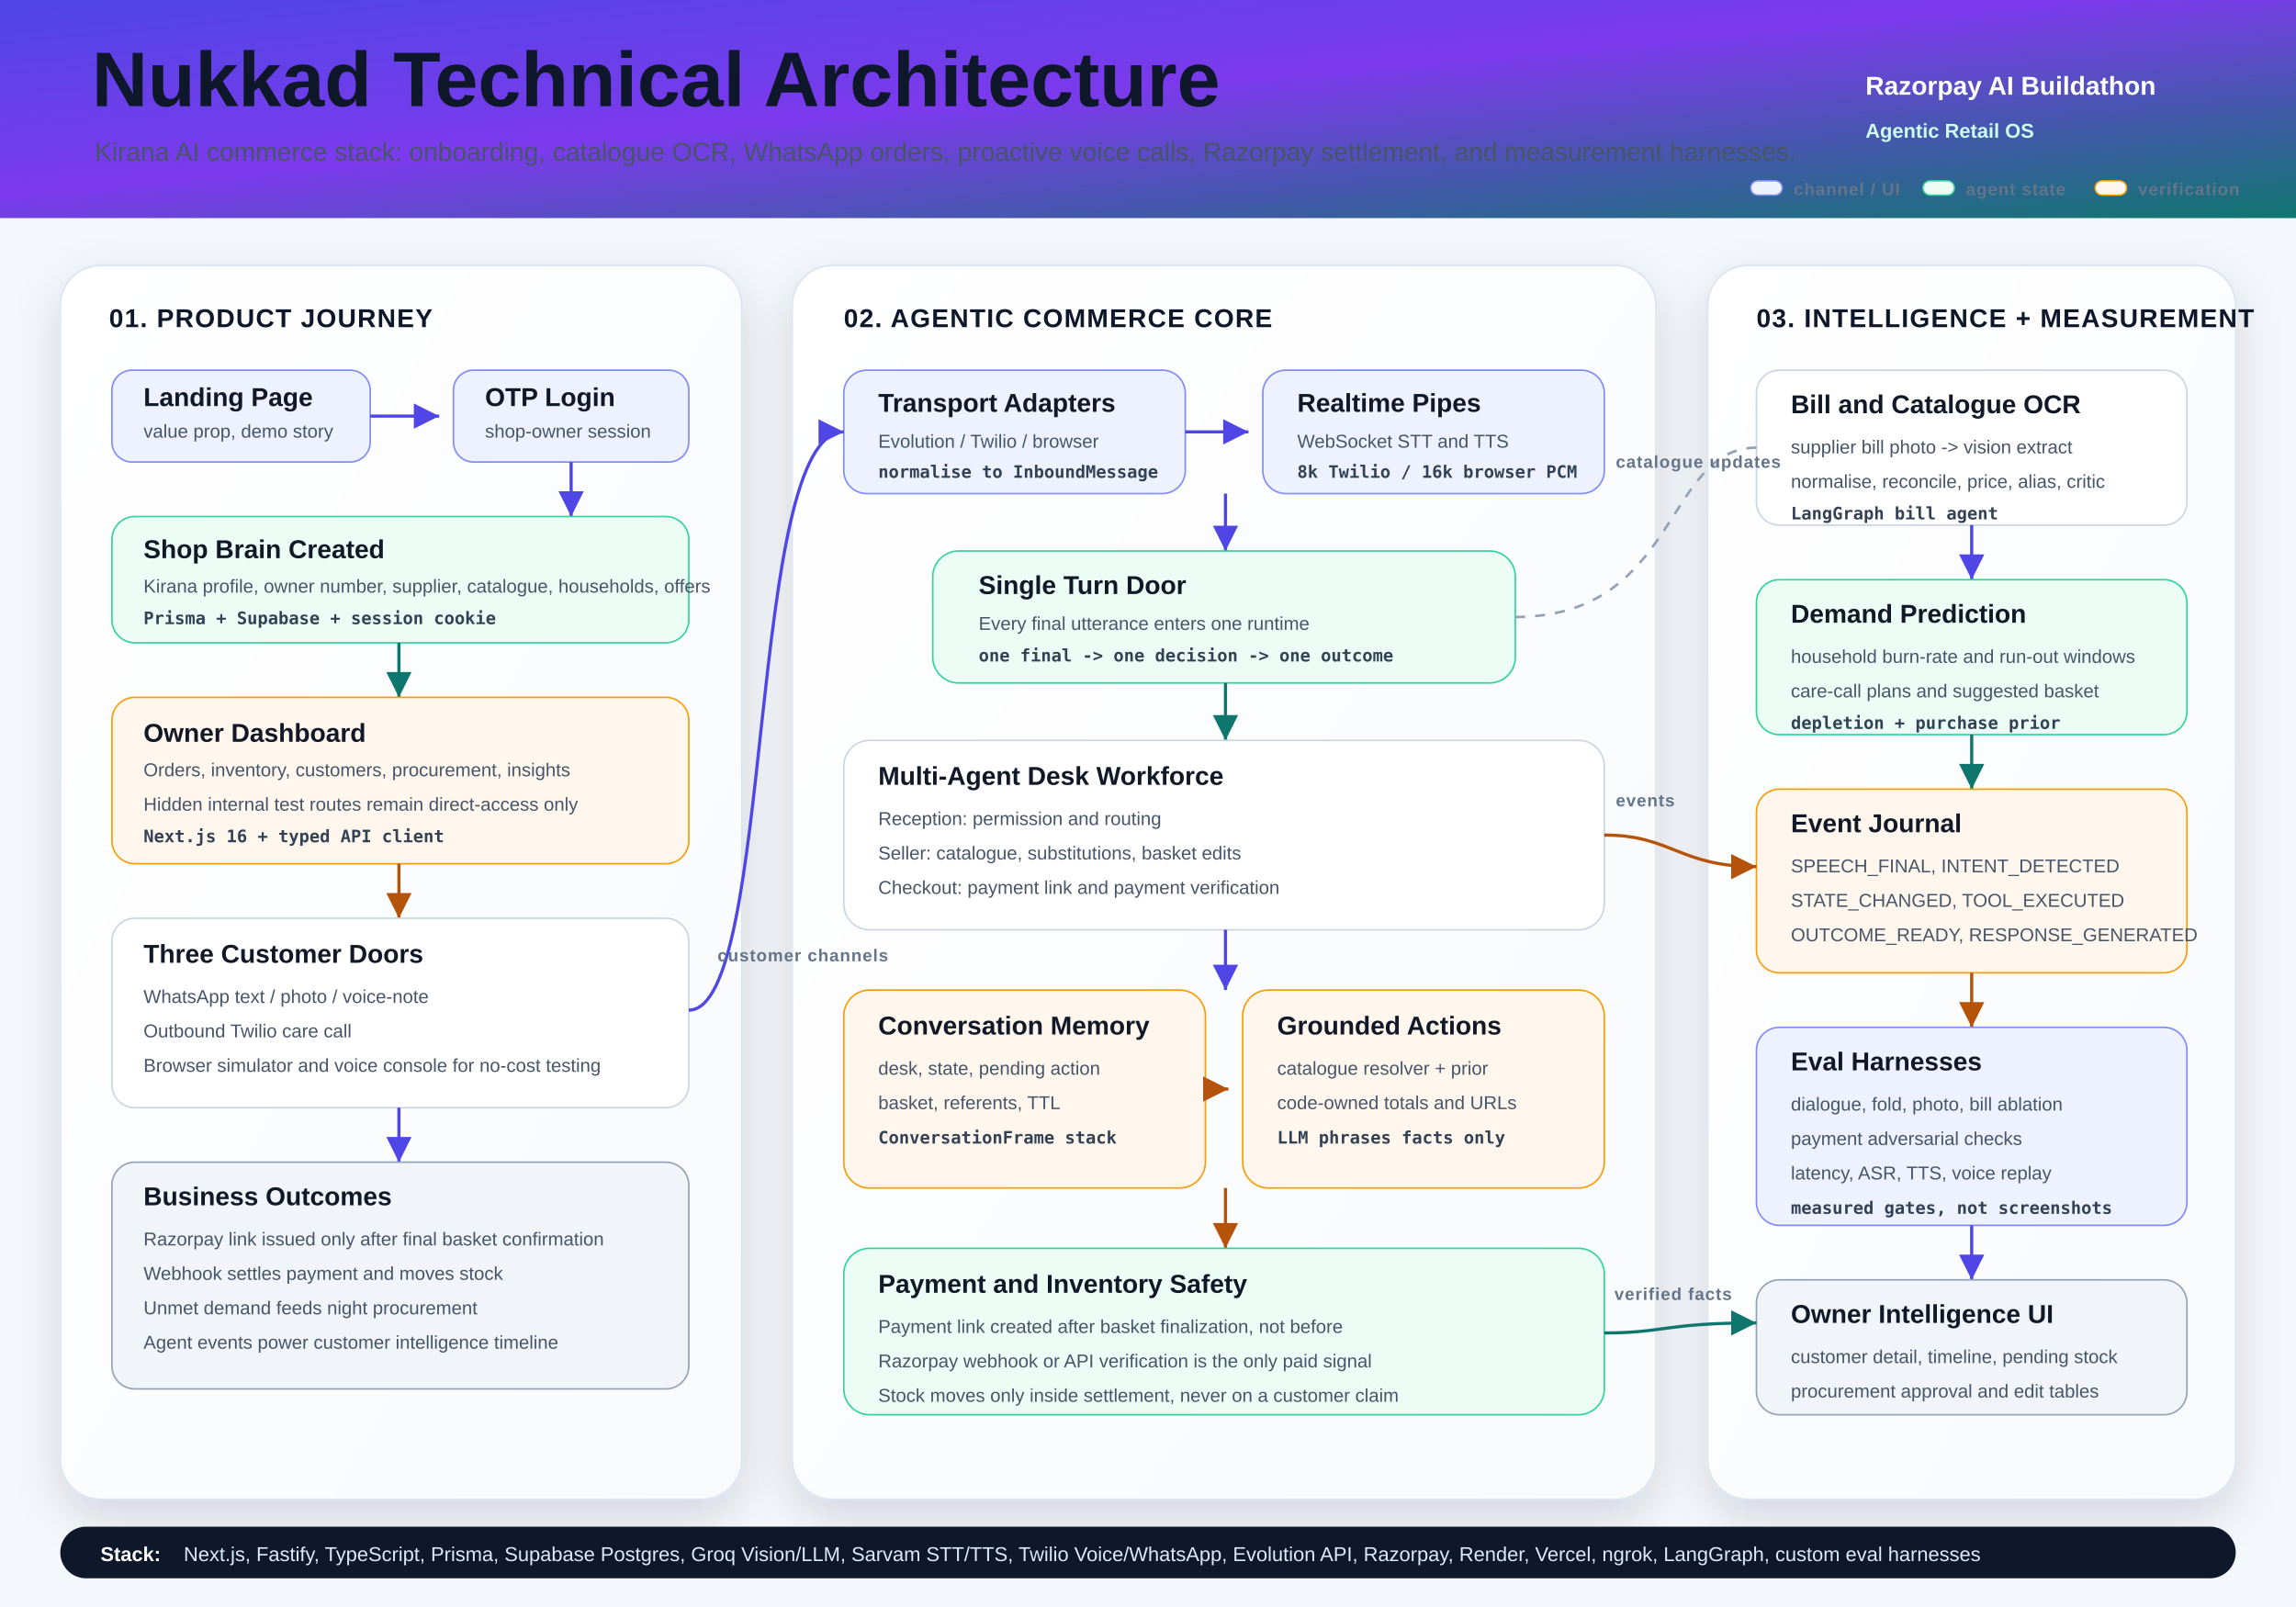
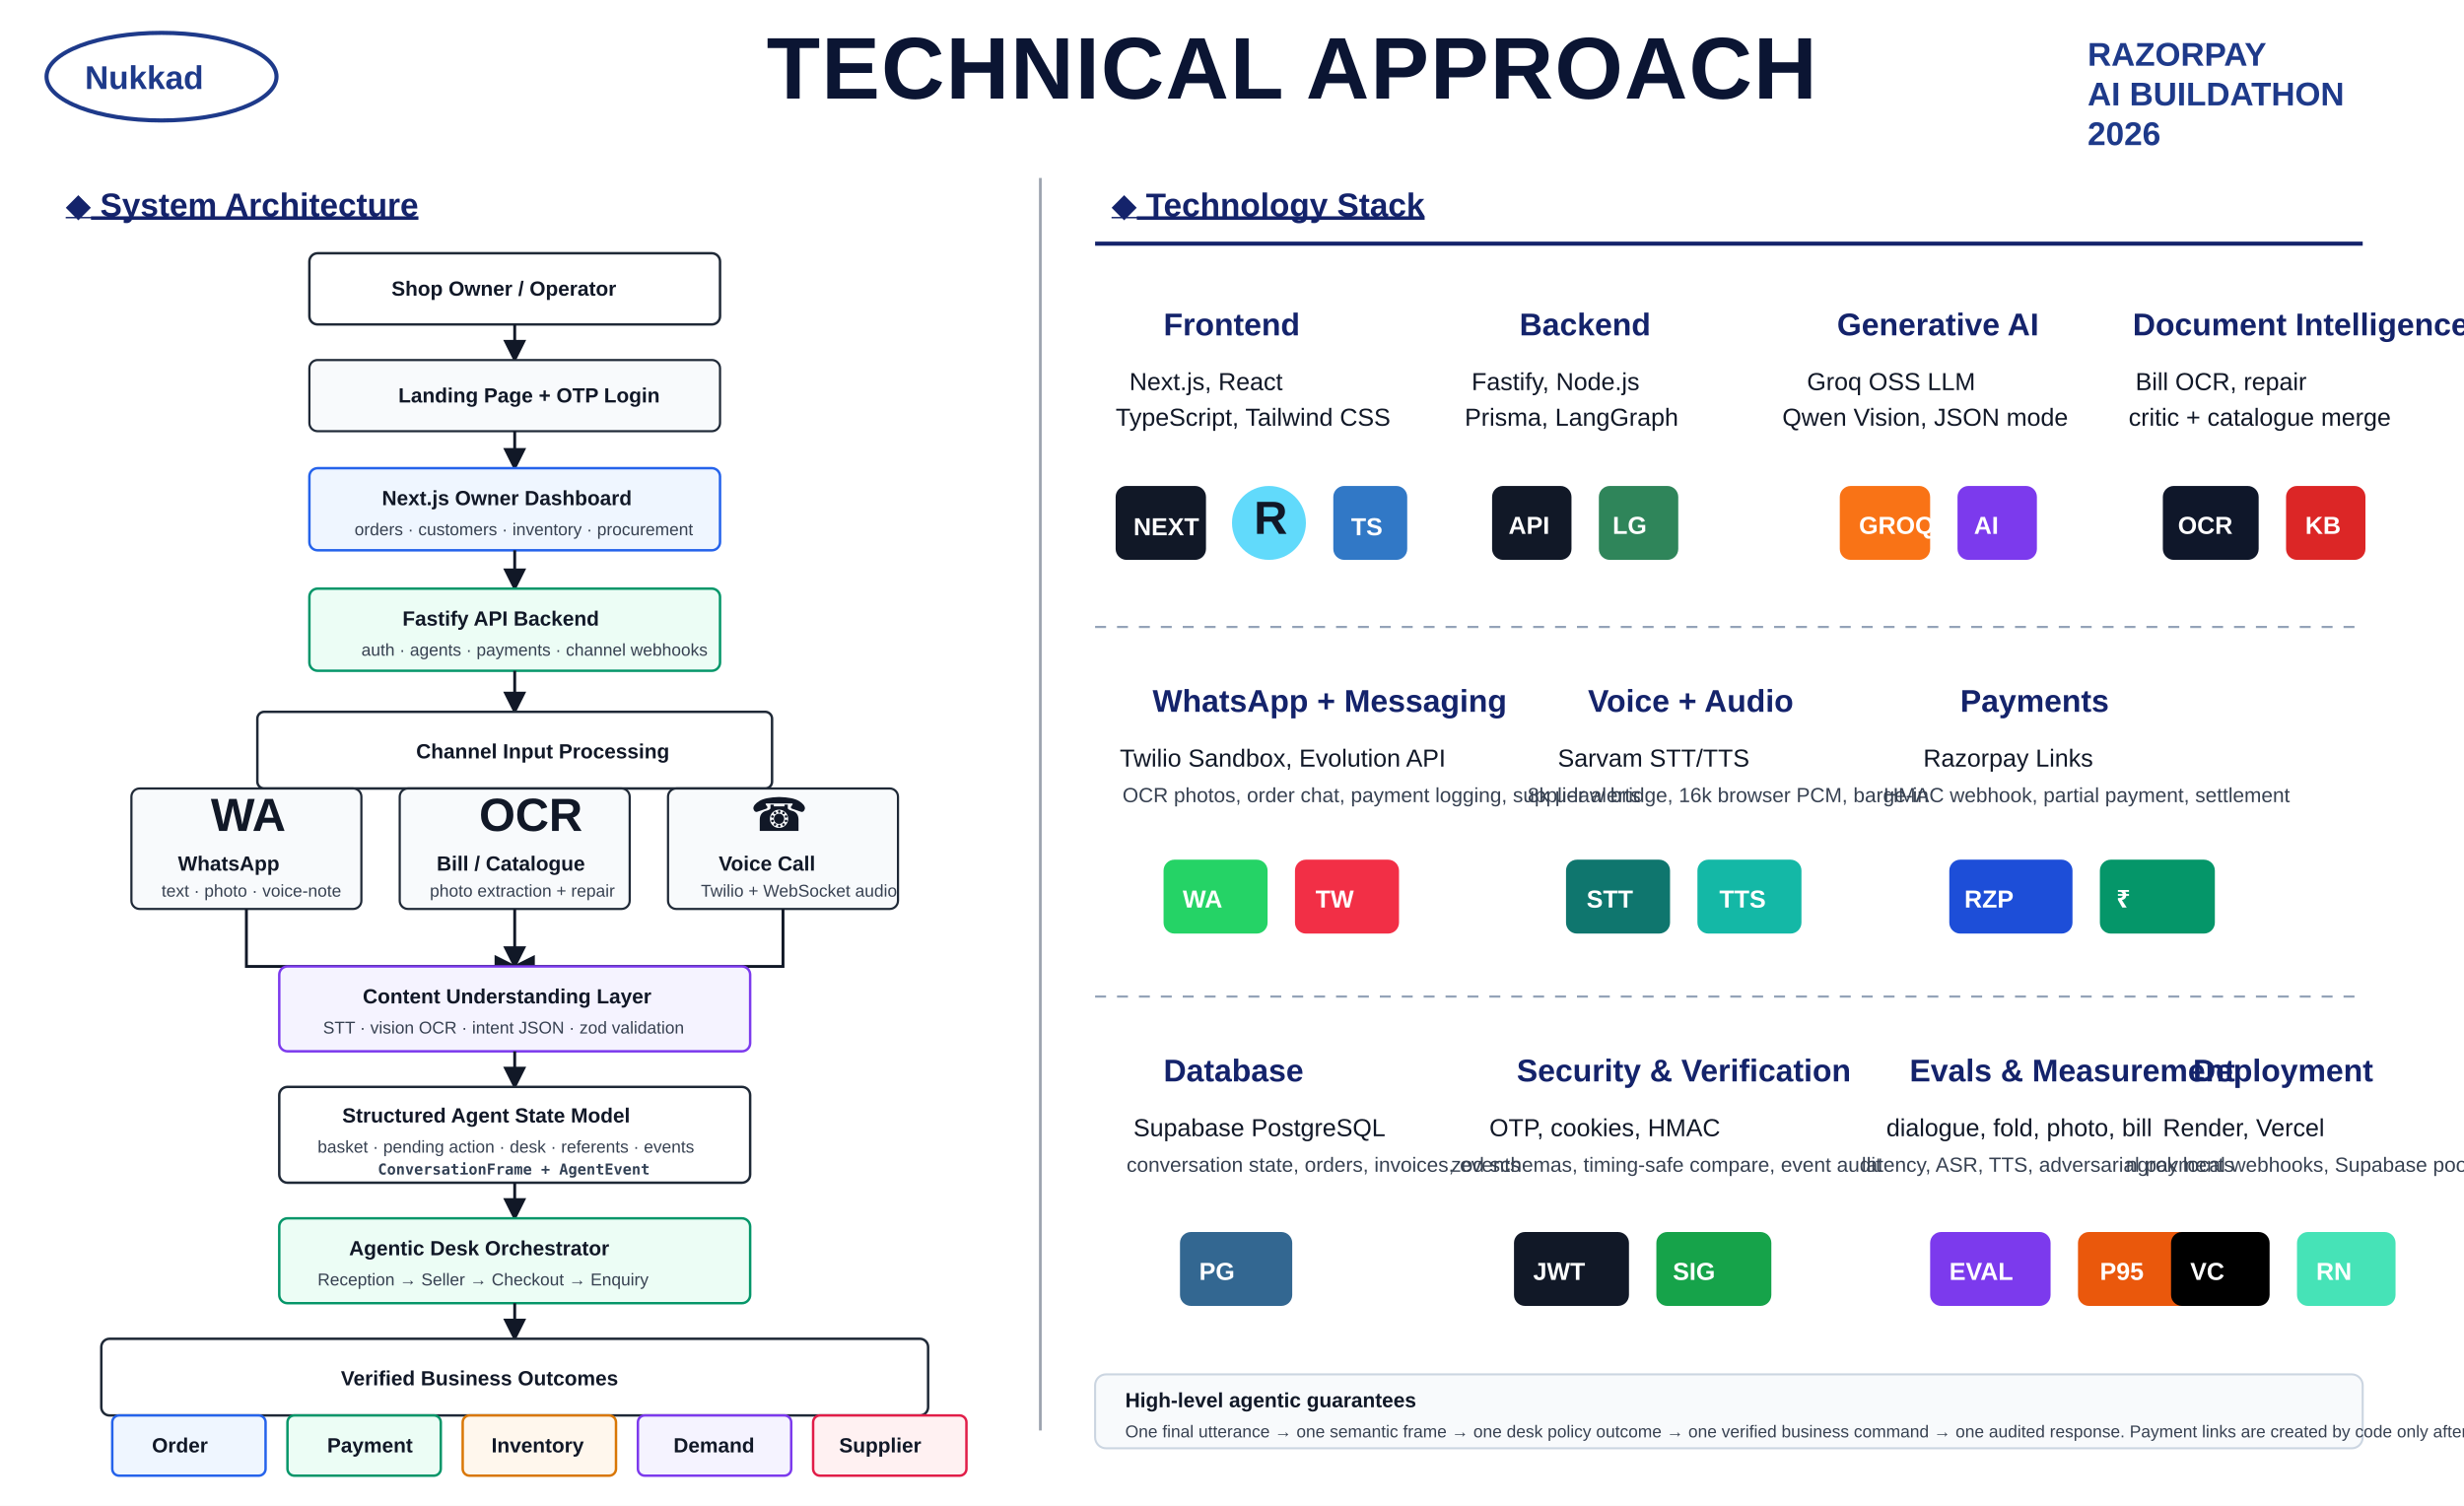
- <svg xmlns="http://www.w3.org/2000/svg" width="1600" height="1120" viewBox="0 0 1600 1120" role="img" aria-labelledby="title desc">
+ <svg xmlns="http://www.w3.org/2000/svg" width="1800" height="1100" viewBox="0 0 1800 1100" role="img" aria-labelledby="title desc">
  <defs>
-     <linearGradient id="hero" x1="0" y1="0" x2="1" y2="1">
-       <stop offset="0" stop-color="#4f46e5" />
-       <stop offset="0.45" stop-color="#7c3aed" />
-       <stop offset="1" stop-color="#0f766e" />
-     </linearGradient>
-     <linearGradient id="panel" x1="0" y1="0" x2="1" y2="1">
-       <stop offset="0" stop-color="#ffffff" />
-       <stop offset="1" stop-color="#f8fafc" />
-     </linearGradient>
-     <filter id="shadow" x="-15%" y="-15%" width="130%" height="135%">
-       <feDropShadow dx="0" dy="12" stdDeviation="16" flood-color="#0f172a" flood-opacity="0.14" />
-     </filter>
-     <marker id="arrowBlue" markerWidth="12" markerHeight="12" refX="10" refY="6" orient="auto">
-       <path d="M2,2 L10,6 L2,10 Z" fill="#4f46e5" />
+     <marker id="arrow" markerWidth="10" markerHeight="10" refX="8" refY="5" orient="auto">
+       <path d="M1,1 L9,5 L1,9 Z" fill="#111827" />
    </marker>
-     <marker id="arrowGreen" markerWidth="12" markerHeight="12" refX="10" refY="6" orient="auto">
-       <path d="M2,2 L10,6 L2,10 Z" fill="#0f766e" />
-     </marker>
-     <marker id="arrowAmber" markerWidth="12" markerHeight="12" refX="10" refY="6" orient="auto">
-       <path d="M2,2 L10,6 L2,10 Z" fill="#b45309" />
+     <marker id="blueArrow" markerWidth="10" markerHeight="10" refX="8" refY="5" orient="auto">
+       <path d="M1,1 L9,5 L1,9 Z" fill="#1d4ed8" />
    </marker>
    <style>
-       .bg { fill: #f4f7fb; }
-       .title { font: 800 54px Arial, sans-serif; fill: #0f172a; letter-spacing: 0; }
-       .subtitle { font: 400 18px Arial, sans-serif; fill: #475569; }
-       .section { font: 800 18px Arial, sans-serif; fill: #0f172a; letter-spacing: 0.8px; }
-       .card-title { font: 800 18px Arial, sans-serif; fill: #111827; }
-       .card-sub { font: 400 13px Arial, sans-serif; fill: #475569; }
-       .tiny { font: 700 12px Arial, sans-serif; fill: #64748b; letter-spacing: 0.6px; }
-       .pill { font: 800 12px Arial, sans-serif; fill: #312e81; }
-       .panel { fill: url(#panel); stroke: #dbe4f0; stroke-width: 1.2; filter: url(#shadow); }
-       .box { fill: #ffffff; stroke: #cbd5e1; stroke-width: 1.1; }
-       .box-soft { fill: #f8fafc; stroke: #dbe4f0; stroke-width: 1; }
-       .box-blue { fill: #eef2ff; stroke: #818cf8; stroke-width: 1.1; }
-       .box-green { fill: #ecfdf5; stroke: #34d399; stroke-width: 1.1; }
-       .box-amber { fill: #fff7ed; stroke: #f59e0b; stroke-width: 1.1; }
-       .box-red { fill: #fff1f2; stroke: #fb7185; stroke-width: 1.1; }
-       .box-slate { fill: #f1f5f9; stroke: #94a3b8; stroke-width: 1.1; }
-       .line-blue { stroke: #4f46e5; stroke-width: 2.2; fill: none; marker-end: url(#arrowBlue); }
-       .line-green { stroke: #0f766e; stroke-width: 2.2; fill: none; marker-end: url(#arrowGreen); }
-       .line-amber { stroke: #b45309; stroke-width: 2.2; fill: none; marker-end: url(#arrowAmber); }
-       .line-soft { stroke: #94a3b8; stroke-width: 1.8; fill: none; stroke-dasharray: 7 7; }
-       .lane-label { font: 800 13px Arial, sans-serif; fill: #334155; letter-spacing: 0.9px; }
-       .mono { font: 700 12px Consolas, monospace; fill: #334155; }
+       .page { fill: #ffffff; }
+       .title { font: 900 64px Arial, sans-serif; fill: #0b1533; letter-spacing: 1px; }
+       .brand { font: 800 24px Arial, sans-serif; fill: #1e3a8a; }
+       .h2 { font: 800 24px Arial, sans-serif; fill: #14236b; text-decoration: underline; }
+       .h3 { font: 800 23px Arial, sans-serif; fill: #14236b; }
+       .label { font: 800 15px Arial, sans-serif; fill: #111827; }
+       .small { font: 500 12.5px Arial, sans-serif; fill: #374151; }
+       .micro { font: 700 11px Consolas, monospace; fill: #334155; }
+       .stack { font: 500 18px Arial, sans-serif; fill: #111827; }
+       .stack-small { font: 500 15px Arial, sans-serif; fill: #374151; }
+       .iconText { font: 900 34px Arial, sans-serif; fill: #111827; }
+       .chipText { font: 900 18px Arial, sans-serif; fill: #ffffff; }
+       .box { fill: #ffffff; stroke: #1f2937; stroke-width: 1.8; }
+       .box2 { fill: #f8fafc; stroke: #1f2937; stroke-width: 1.6; }
+       .blue { fill: #eff6ff; stroke: #2563eb; stroke-width: 1.8; }
+       .green { fill: #ecfdf5; stroke: #059669; stroke-width: 1.8; }
+       .amber { fill: #fff7ed; stroke: #d97706; stroke-width: 1.8; }
+       .rose { fill: #fff1f2; stroke: #e11d48; stroke-width: 1.8; }
+       .violet { fill: #f5f3ff; stroke: #7c3aed; stroke-width: 1.8; }
+       .line { stroke: #111827; stroke-width: 2.1; fill: none; marker-end: url(#arrow); }
+       .lineBlue { stroke: #1d4ed8; stroke-width: 2.4; fill: none; marker-end: url(#blueArrow); }
+       .dash { stroke: #64748b; stroke-width: 1.6; stroke-dasharray: 8 8; }
+       .sep { stroke: #94a3b8; stroke-width: 1.6; stroke-dasharray: 8 8; }
    </style>
  </defs>
-   <rect class="bg" width="1600" height="1120" />
-   <rect x="0" y="0" width="1600" height="152" fill="url(#hero)" />
-   <text x="64" y="74" class="title" fill="#ffffff">Nukkad Technical Architecture</text>
-   <text x="66" y="112" class="subtitle" fill="#e0e7ff">Kirana AI commerce stack: onboarding, catalogue OCR, WhatsApp orders, proactive voice calls, Razorpay settlement, and measurement harnesses.</text>
-   <text x="1300" y="66" font-family="Arial, sans-serif" font-size="18" font-weight="800" fill="#ffffff">Razorpay AI Buildathon</text>
-   <text x="1300" y="96" font-family="Arial, sans-serif" font-size="14" font-weight="700" fill="#ccfbf1">Agentic Retail OS</text>
-   <rect x="42" y="185" width="475" height="860" rx="28" class="panel" />
-   <text x="76" y="228" class="section">01. PRODUCT JOURNEY</text>
-   <rect x="78" y="258" width="180" height="64" rx="14" class="box-blue" />
-   <text x="100" y="283" class="card-title">Landing Page</text>
-   <text x="100" y="305" class="card-sub">value prop, demo story</text>
-   <rect x="316" y="258" width="164" height="64" rx="14" class="box-blue" />
-   <text x="338" y="283" class="card-title">OTP Login</text>
-   <text x="338" y="305" class="card-sub">shop-owner session</text>
-   <path d="M258 290 H306" class="line-blue" />
-   <path d="M398 322 V360" class="line-blue" />
-   <rect x="78" y="360" width="402" height="88" rx="16" class="box-green" />
-   <text x="100" y="389" class="card-title">Shop Brain Created</text>
-   <text x="100" y="413" class="card-sub">Kirana profile, owner number, supplier, catalogue, households, offers</text>
-   <text x="100" y="435" class="mono">Prisma + Supabase + session cookie</text>
-   <path d="M278 448 V486" class="line-green" />
-   <rect x="78" y="486" width="402" height="116" rx="16" class="box-amber" />
-   <text x="100" y="517" class="card-title">Owner Dashboard</text>
-   <text x="100" y="541" class="card-sub">Orders, inventory, customers, procurement, insights</text>
-   <text x="100" y="565" class="card-sub">Hidden internal test routes remain direct-access only</text>
-   <text x="100" y="587" class="mono">Next.js 16 + typed API client</text>
-   <path d="M278 602 V640" class="line-amber" />
-   <rect x="78" y="640" width="402" height="132" rx="16" class="box" />
-   <text x="100" y="671" class="card-title">Three Customer Doors</text>
-   <text x="100" y="699" class="card-sub">WhatsApp text / photo / voice-note</text>
-   <text x="100" y="723" class="card-sub">Outbound Twilio care call</text>
-   <text x="100" y="747" class="card-sub">Browser simulator and voice console for no-cost testing</text>
-   <path d="M278 772 V810" class="line-blue" />
-   <rect x="78" y="810" width="402" height="158" rx="16" class="box-slate" />
-   <text x="100" y="840" class="card-title">Business Outcomes</text>
-   <text x="100" y="868" class="card-sub">Razorpay link issued only after final basket confirmation</text>
-   <text x="100" y="892" class="card-sub">Webhook settles payment and moves stock</text>
-   <text x="100" y="916" class="card-sub">Unmet demand feeds night procurement</text>
-   <text x="100" y="940" class="card-sub">Agent events power customer intelligence timeline</text>
-   <rect x="552" y="185" width="602" height="860" rx="28" class="panel" />
-   <text x="588" y="228" class="section">02. AGENTIC COMMERCE CORE</text>
-   <rect x="588" y="258" width="238" height="86" rx="16" class="box-blue" />
-   <text x="612" y="287" class="card-title">Transport Adapters</text>
-   <text x="612" y="312" class="card-sub">Evolution / Twilio / browser</text>
-   <text x="612" y="333" class="mono">normalise to InboundMessage</text>
-   <rect x="880" y="258" width="238" height="86" rx="16" class="box-blue" />
-   <text x="904" y="287" class="card-title">Realtime Pipes</text>
-   <text x="904" y="312" class="card-sub">WebSocket STT and TTS</text>
-   <text x="904" y="333" class="mono">8k Twilio / 16k browser PCM</text>
-   <path d="M826 301 H870" class="line-blue" />
-   <path d="M854 344 V384" class="line-blue" />
-   <rect x="650" y="384" width="406" height="92" rx="18" class="box-green" />
-   <text x="682" y="414" class="card-title">Single Turn Door</text>
-   <text x="682" y="439" class="card-sub">Every final utterance enters one runtime</text>
-   <text x="682" y="461" class="mono">one final -&gt; one decision -&gt; one outcome</text>
-   <path d="M854 476 V516" class="line-green" />
-   <rect x="588" y="516" width="530" height="132" rx="18" class="box" />
-   <text x="612" y="547" class="card-title">Multi-Agent Desk Workforce</text>
-   <text x="612" y="575" class="card-sub">Reception: permission and routing</text>
-   <text x="612" y="599" class="card-sub">Seller: catalogue, substitutions, basket edits</text>
-   <text x="612" y="623" class="card-sub">Checkout: payment link and payment verification</text>
-   <path d="M854 648 V690" class="line-blue" />
-   <rect x="588" y="690" width="252" height="138" rx="18" class="box-amber" />
-   <text x="612" y="721" class="card-title">Conversation Memory</text>
-   <text x="612" y="749" class="card-sub">desk, state, pending action</text>
-   <text x="612" y="773" class="card-sub">basket, referents, TTL</text>
-   <text x="612" y="797" class="mono">ConversationFrame stack</text>
-   <rect x="866" y="690" width="252" height="138" rx="18" class="box-amber" />
-   <text x="890" y="721" class="card-title">Grounded Actions</text>
-   <text x="890" y="749" class="card-sub">catalogue resolver + prior</text>
-   <text x="890" y="773" class="card-sub">code-owned totals and URLs</text>
-   <text x="890" y="797" class="mono">LLM phrases facts only</text>
-   <path d="M840 759 H856" class="line-amber" />
-   <path d="M854 828 V870" class="line-amber" />
-   <rect x="588" y="870" width="530" height="116" rx="18" class="box-green" />
-   <text x="612" y="901" class="card-title">Payment and Inventory Safety</text>
-   <text x="612" y="929" class="card-sub">Payment link created after basket finalization, not before</text>
-   <text x="612" y="953" class="card-sub">Razorpay webhook or API verification is the only paid signal</text>
-   <text x="612" y="977" class="card-sub">Stock moves only inside settlement, never on a customer claim</text>
-   <rect x="1190" y="185" width="368" height="860" rx="28" class="panel" />
-   <text x="1224" y="228" class="section">03. INTELLIGENCE + MEASUREMENT</text>
-   <rect x="1224" y="258" width="300" height="108" rx="16" class="box" />
-   <text x="1248" y="288" class="card-title">Bill and Catalogue OCR</text>
-   <text x="1248" y="316" class="card-sub">supplier bill photo -&gt; vision extract</text>
-   <text x="1248" y="340" class="card-sub">normalise, reconcile, price, alias, critic</text>
-   <text x="1248" y="362" class="mono">LangGraph bill agent</text>
-   <path d="M1374 366 V404" class="line-blue" />
-   <rect x="1224" y="404" width="300" height="108" rx="16" class="box-green" />
-   <text x="1248" y="434" class="card-title">Demand Prediction</text>
-   <text x="1248" y="462" class="card-sub">household burn-rate and run-out windows</text>
-   <text x="1248" y="486" class="card-sub">care-call plans and suggested basket</text>
-   <text x="1248" y="508" class="mono">depletion + purchase prior</text>
-   <path d="M1374 512 V550" class="line-green" />
-   <rect x="1224" y="550" width="300" height="128" rx="16" class="box-amber" />
-   <text x="1248" y="580" class="card-title">Event Journal</text>
-   <text x="1248" y="608" class="card-sub">SPEECH_FINAL, INTENT_DETECTED</text>
-   <text x="1248" y="632" class="card-sub">STATE_CHANGED, TOOL_EXECUTED</text>
-   <text x="1248" y="656" class="card-sub">OUTCOME_READY, RESPONSE_GENERATED</text>
-   <path d="M1374 678 V716" class="line-amber" />
-   <rect x="1224" y="716" width="300" height="138" rx="16" class="box-blue" />
-   <text x="1248" y="746" class="card-title">Eval Harnesses</text>
-   <text x="1248" y="774" class="card-sub">dialogue, fold, photo, bill ablation</text>
-   <text x="1248" y="798" class="card-sub">payment adversarial checks</text>
-   <text x="1248" y="822" class="card-sub">latency, ASR, TTS, voice replay</text>
-   <text x="1248" y="846" class="mono">measured gates, not screenshots</text>
-   <path d="M1374 854 V892" class="line-blue" />
-   <rect x="1224" y="892" width="300" height="94" rx="16" class="box-slate" />
-   <text x="1248" y="922" class="card-title">Owner Intelligence UI</text>
-   <text x="1248" y="950" class="card-sub">customer detail, timeline, pending stock</text>
-   <text x="1248" y="974" class="card-sub">procurement approval and edit tables</text>
-   <path d="M480 704 C540 704 520 301 588 301" class="line-blue" />
-   <text x="500" y="670" class="tiny">customer channels</text>
-   <path d="M1118 929 C1160 929 1160 922 1224 922" class="line-green" />
-   <text x="1125" y="906" class="tiny">verified facts</text>
-   <path d="M1118 582 C1165 582 1170 604 1224 604" class="line-amber" />
-   <text x="1126" y="562" class="tiny">events</text>
-   <path d="M1224 312 C1160 312 1170 430 1056 430" class="line-soft" />
-   <text x="1126" y="326" class="tiny">catalogue updates</text>
-   <rect x="42" y="1064" width="1516" height="36" rx="18" fill="#0f172a" />
-   <text x="70" y="1088" font-family="Arial, sans-serif" font-size="14" font-weight="700" fill="#ffffff">Stack:</text>
-   <text x="128" y="1088" font-family="Arial, sans-serif" font-size="14" fill="#dbeafe">Next.js, Fastify, TypeScript, Prisma, Supabase Postgres, Groq Vision/LLM, Sarvam STT/TTS, Twilio Voice/WhatsApp, Evolution API, Razorpay, Render, Vercel, ngrok, LangGraph, custom eval harnesses</text>
-   <rect x="1220" y="126" width="22" height="10" rx="5" fill="#eef2ff" stroke="#818cf8" />
-   <text x="1250" y="136" class="tiny">channel / UI</text>
-   <rect x="1340" y="126" width="22" height="10" rx="5" fill="#ecfdf5" stroke="#34d399" />
-   <text x="1370" y="136" class="tiny">agent state</text>
-   <rect x="1460" y="126" width="22" height="10" rx="5" fill="#fff7ed" stroke="#f59e0b" />
-   <text x="1490" y="136" class="tiny">verification</text>
+   <rect class="page" width="1800" height="1100" />
+   <ellipse cx="118" cy="56" rx="84" ry="32" fill="none" stroke="#1e3a8a" stroke-width="3" />
+   <text x="62" y="65" class="brand">Nukkad</text>
+   <text x="560" y="72" class="title">TECHNICAL APPROACH</text>
+   <text x="1525" y="48" class="brand">RAZORPAY</text>
+   <text x="1525" y="77" class="brand">AI BUILDATHON</text>
+   <text x="1525" y="106" class="brand">2026</text>
+   <line x1="760" y1="130" x2="760" y2="1045" stroke="#9ca3af" stroke-width="2" />
+   <text x="48" y="158" class="h2">◆ System Architecture</text>
+   <rect x="226" y="185" width="300" height="52" rx="6" class="box" />
+   <text x="286" y="216" class="label">Shop Owner / Operator</text>
+   <path d="M376 237 V263" class="line" />
+   <rect x="226" y="263" width="300" height="52" rx="6" class="box2" />
+   <text x="291" y="294" class="label">Landing Page + OTP Login</text>
+   <path d="M376 315 V342" class="line" />
+   <rect x="226" y="342" width="300" height="60" rx="6" class="blue" />
+   <text x="279" y="369" class="label">Next.js Owner Dashboard</text>
+   <text x="259" y="391" class="small">orders · customers · inventory · procurement</text>
+   <path d="M376 402 V430" class="line" />
+   <rect x="226" y="430" width="300" height="60" rx="6" class="green" />
+   <text x="294" y="457" class="label">Fastify API Backend</text>
+   <text x="264" y="479" class="small">auth · agents · payments · channel webhooks</text>
+   <path d="M376 490 V520" class="line" />
+   <rect x="188" y="520" width="376" height="56" rx="5" class="box" />
+   <text x="304" y="554" class="label">Channel Input Processing</text>
+   <rect x="96" y="576" width="168" height="88" rx="6" class="box2" />
+   <text x="154" y="607" class="iconText">WA</text>
+   <text x="130" y="636" class="label">WhatsApp</text>
+   <text x="118" y="655" class="small">text · photo · voice-note</text>
+   <rect x="292" y="576" width="168" height="88" rx="6" class="box2" />
+   <text x="350" y="607" class="iconText">OCR</text>
+   <text x="319" y="636" class="label">Bill / Catalogue</text>
+   <text x="314" y="655" class="small">photo extraction + repair</text>
+   <rect x="488" y="576" width="168" height="88" rx="6" class="box2" />
+   <text x="548" y="607" class="iconText">☎</text>
+   <text x="525" y="636" class="label">Voice Call</text>
+   <text x="512" y="655" class="small">Twilio + WebSocket audio</text>
+   <path d="M180 664 V706 H376" class="line" />
+   <path d="M376 664 V706" class="line" />
+   <path d="M572 664 V706 H376" class="line" />
+   <rect x="204" y="706" width="344" height="62" rx="6" class="violet" />
+   <text x="265" y="733" class="label">Content Understanding Layer</text>
+   <text x="236" y="755" class="small">STT · vision OCR · intent JSON · zod validation</text>
+   <path d="M376 768 V794" class="line" />
+   <rect x="204" y="794" width="344" height="70" rx="6" class="box" />
+   <text x="250" y="820" class="label">Structured Agent State Model</text>
+   <text x="232" y="842" class="small">basket · pending action · desk · referents · events</text>
+   <text x="276" y="858" class="micro">ConversationFrame + AgentEvent</text>
+   <path d="M376 864 V890" class="line" />
+   <rect x="204" y="890" width="344" height="62" rx="6" class="green" />
+   <text x="255" y="917" class="label">Agentic Desk Orchestrator</text>
+   <text x="232" y="939" class="small">Reception → Seller → Checkout → Enquiry</text>
+   <path d="M376 952 V978" class="line" />
+   <rect x="74" y="978" width="604" height="56" rx="6" class="box" />
+   <text x="249" y="1012" class="label">Verified Business Outcomes</text>
+   <rect x="82" y="1034" width="112" height="44" rx="5" class="blue" />
+   <text x="111" y="1061" class="label">Order</text>
+   <rect x="210" y="1034" width="112" height="44" rx="5" class="green" />
+   <text x="239" y="1061" class="label">Payment</text>
+   <rect x="338" y="1034" width="112" height="44" rx="5" class="amber" />
+   <text x="359" y="1061" class="label">Inventory</text>
+   <rect x="466" y="1034" width="112" height="44" rx="5" class="violet" />
+   <text x="492" y="1061" class="label">Demand</text>
+   <rect x="594" y="1034" width="112" height="44" rx="5" class="rose" />
+   <text x="613" y="1061" class="label">Supplier</text>
+   <text x="812" y="158" class="h2">◆ Technology Stack</text>
+   <line x1="800" y1="178" x2="1726" y2="178" stroke="#14236b" stroke-width="3" />
+   <text x="850" y="245" class="h3">Frontend</text>
+   <text x="825" y="285" class="stack">Next.js, React</text>
+   <text x="815" y="311" class="stack">TypeScript, Tailwind CSS</text>
+   <rect x="815" y="355" width="66" height="54" rx="8" fill="#111827" />
+   <text x="828" y="391" class="chipText">NEXT</text>
+   <rect x="900" y="355" width="54" height="54" rx="27" fill="#61dafb" />
+   <text x="916" y="390" class="iconText" fill="#0f172a">R</text>
+   <rect x="974" y="355" width="54" height="54" rx="8" fill="#3178c6" />
+   <text x="987" y="391" class="chipText">TS</text>
+   <text x="1110" y="245" class="h3">Backend</text>
+   <text x="1075" y="285" class="stack">Fastify, Node.js</text>
+   <text x="1070" y="311" class="stack">Prisma, LangGraph</text>
+   <rect x="1090" y="355" width="58" height="54" rx="8" fill="#111827" />
+   <text x="1102" y="390" class="chipText">API</text>
+   <rect x="1168" y="355" width="58" height="54" rx="8" fill="#2f855a" />
+   <text x="1178" y="390" class="chipText">LG</text>
+   <text x="1342" y="245" class="h3">Generative AI</text>
+   <text x="1320" y="285" class="stack">Groq OSS LLM</text>
+   <text x="1302" y="311" class="stack">Qwen Vision, JSON mode</text>
+   <rect x="1344" y="355" width="66" height="54" rx="8" fill="#f97316" />
+   <text x="1358" y="390" class="chipText">GROQ</text>
+   <rect x="1430" y="355" width="58" height="54" rx="8" fill="#7c3aed" />
+   <text x="1442" y="390" class="chipText">AI</text>
+   <text x="1558" y="245" class="h3">Document Intelligence</text>
+   <text x="1560" y="285" class="stack">Bill OCR, repair</text>
+   <text x="1555" y="311" class="stack">critic + catalogue merge</text>
+   <rect x="1580" y="355" width="70" height="54" rx="8" fill="#0f172a" />
+   <text x="1591" y="390" class="chipText">OCR</text>
+   <rect x="1670" y="355" width="58" height="54" rx="8" fill="#dc2626" />
+   <text x="1684" y="390" class="chipText">KB</text>
+   <line x1="800" y1="458" x2="1726" y2="458" class="sep" />
+   <text x="842" y="520" class="h3">WhatsApp + Messaging</text>
+   <text x="818" y="560" class="stack">Twilio Sandbox, Evolution API</text>
+   <text x="820" y="586" class="stack-small">OCR photos, order chat, payment logging, supplier alerts</text>
+   <rect x="850" y="628" width="76" height="54" rx="8" fill="#25d366" />
+   <text x="864" y="663" class="chipText">WA</text>
+   <rect x="946" y="628" width="76" height="54" rx="8" fill="#f22f46" />
+   <text x="961" y="663" class="chipText">TW</text>
+   <text x="1160" y="520" class="h3">Voice + Audio</text>
+   <text x="1138" y="560" class="stack">Sarvam STT/TTS</text>
+   <text x="1116" y="586" class="stack-small">8k μ-law bridge, 16k browser PCM, barge-in</text>
+   <rect x="1144" y="628" width="76" height="54" rx="8" fill="#0f766e" />
+   <text x="1159" y="663" class="chipText">STT</text>
+   <rect x="1240" y="628" width="76" height="54" rx="8" fill="#14b8a6" />
+   <text x="1256" y="663" class="chipText">TTS</text>
+   <text x="1432" y="520" class="h3">Payments</text>
+   <text x="1405" y="560" class="stack">Razorpay Links</text>
+   <text x="1376" y="586" class="stack-small">HMAC webhook, partial payment, settlement</text>
+   <rect x="1424" y="628" width="90" height="54" rx="8" fill="#1d4ed8" />
+   <text x="1435" y="663" class="chipText">RZP</text>
+   <rect x="1534" y="628" width="84" height="54" rx="8" fill="#059669" />
+   <text x="1546" y="663" class="chipText">₹</text>
+   <line x1="800" y1="728" x2="1726" y2="728" class="sep" />
+   <text x="850" y="790" class="h3">Database</text>
+   <text x="828" y="830" class="stack">Supabase PostgreSQL</text>
+   <text x="823" y="856" class="stack-small">conversation state, orders, invoices, events</text>
+   <rect x="862" y="900" width="82" height="54" rx="8" fill="#336791" />
+   <text x="876" y="935" class="chipText">PG</text>
+   <text x="1108" y="790" class="h3">Security &amp; Verification</text>
+   <text x="1088" y="830" class="stack">OTP, cookies, HMAC</text>
+   <text x="1060" y="856" class="stack-small">zod schemas, timing-safe compare, event audit</text>
+   <rect x="1106" y="900" width="84" height="54" rx="8" fill="#111827" />
+   <text x="1120" y="935" class="chipText">JWT</text>
+   <rect x="1210" y="900" width="84" height="54" rx="8" fill="#16a34a" />
+   <text x="1222" y="935" class="chipText">SIG</text>
+   <text x="1395" y="790" class="h3">Evals &amp; Measurement</text>
+   <text x="1378" y="830" class="stack">dialogue, fold, photo, bill</text>
+   <text x="1360" y="856" class="stack-small">latency, ASR, TTS, adversarial payments</text>
+   <rect x="1410" y="900" width="88" height="54" rx="8" fill="#7c3aed" />
+   <text x="1424" y="935" class="chipText">EVAL</text>
+   <rect x="1518" y="900" width="88" height="54" rx="8" fill="#ea580c" />
+   <text x="1534" y="935" class="chipText">P95</text>
+   <text x="1602" y="790" class="h3">Deployment</text>
+   <text x="1580" y="830" class="stack">Render, Vercel</text>
+   <text x="1553" y="856" class="stack-small">ngrok local webhooks, Supabase pooler</text>
+   <rect x="1586" y="900" width="72" height="54" rx="8" fill="#000000" />
+   <text x="1600" y="935" class="chipText">VC</text>
+   <rect x="1678" y="900" width="72" height="54" rx="8" fill="#46e3b7" />
+   <text x="1692" y="935" class="chipText">RN</text>
+   <rect x="800" y="1004" width="926" height="54" rx="8" fill="#f8fafc" stroke="#cbd5e1" stroke-width="1.5" />
+   <text x="822" y="1028" class="label">High-level agentic guarantees</text>
+   <text x="822" y="1050" class="small">One final utterance → one semantic frame → one desk policy outcome → one verified business command → one audited response. Payment links are created by code only after final basket confirmation.</text>
</svg>
